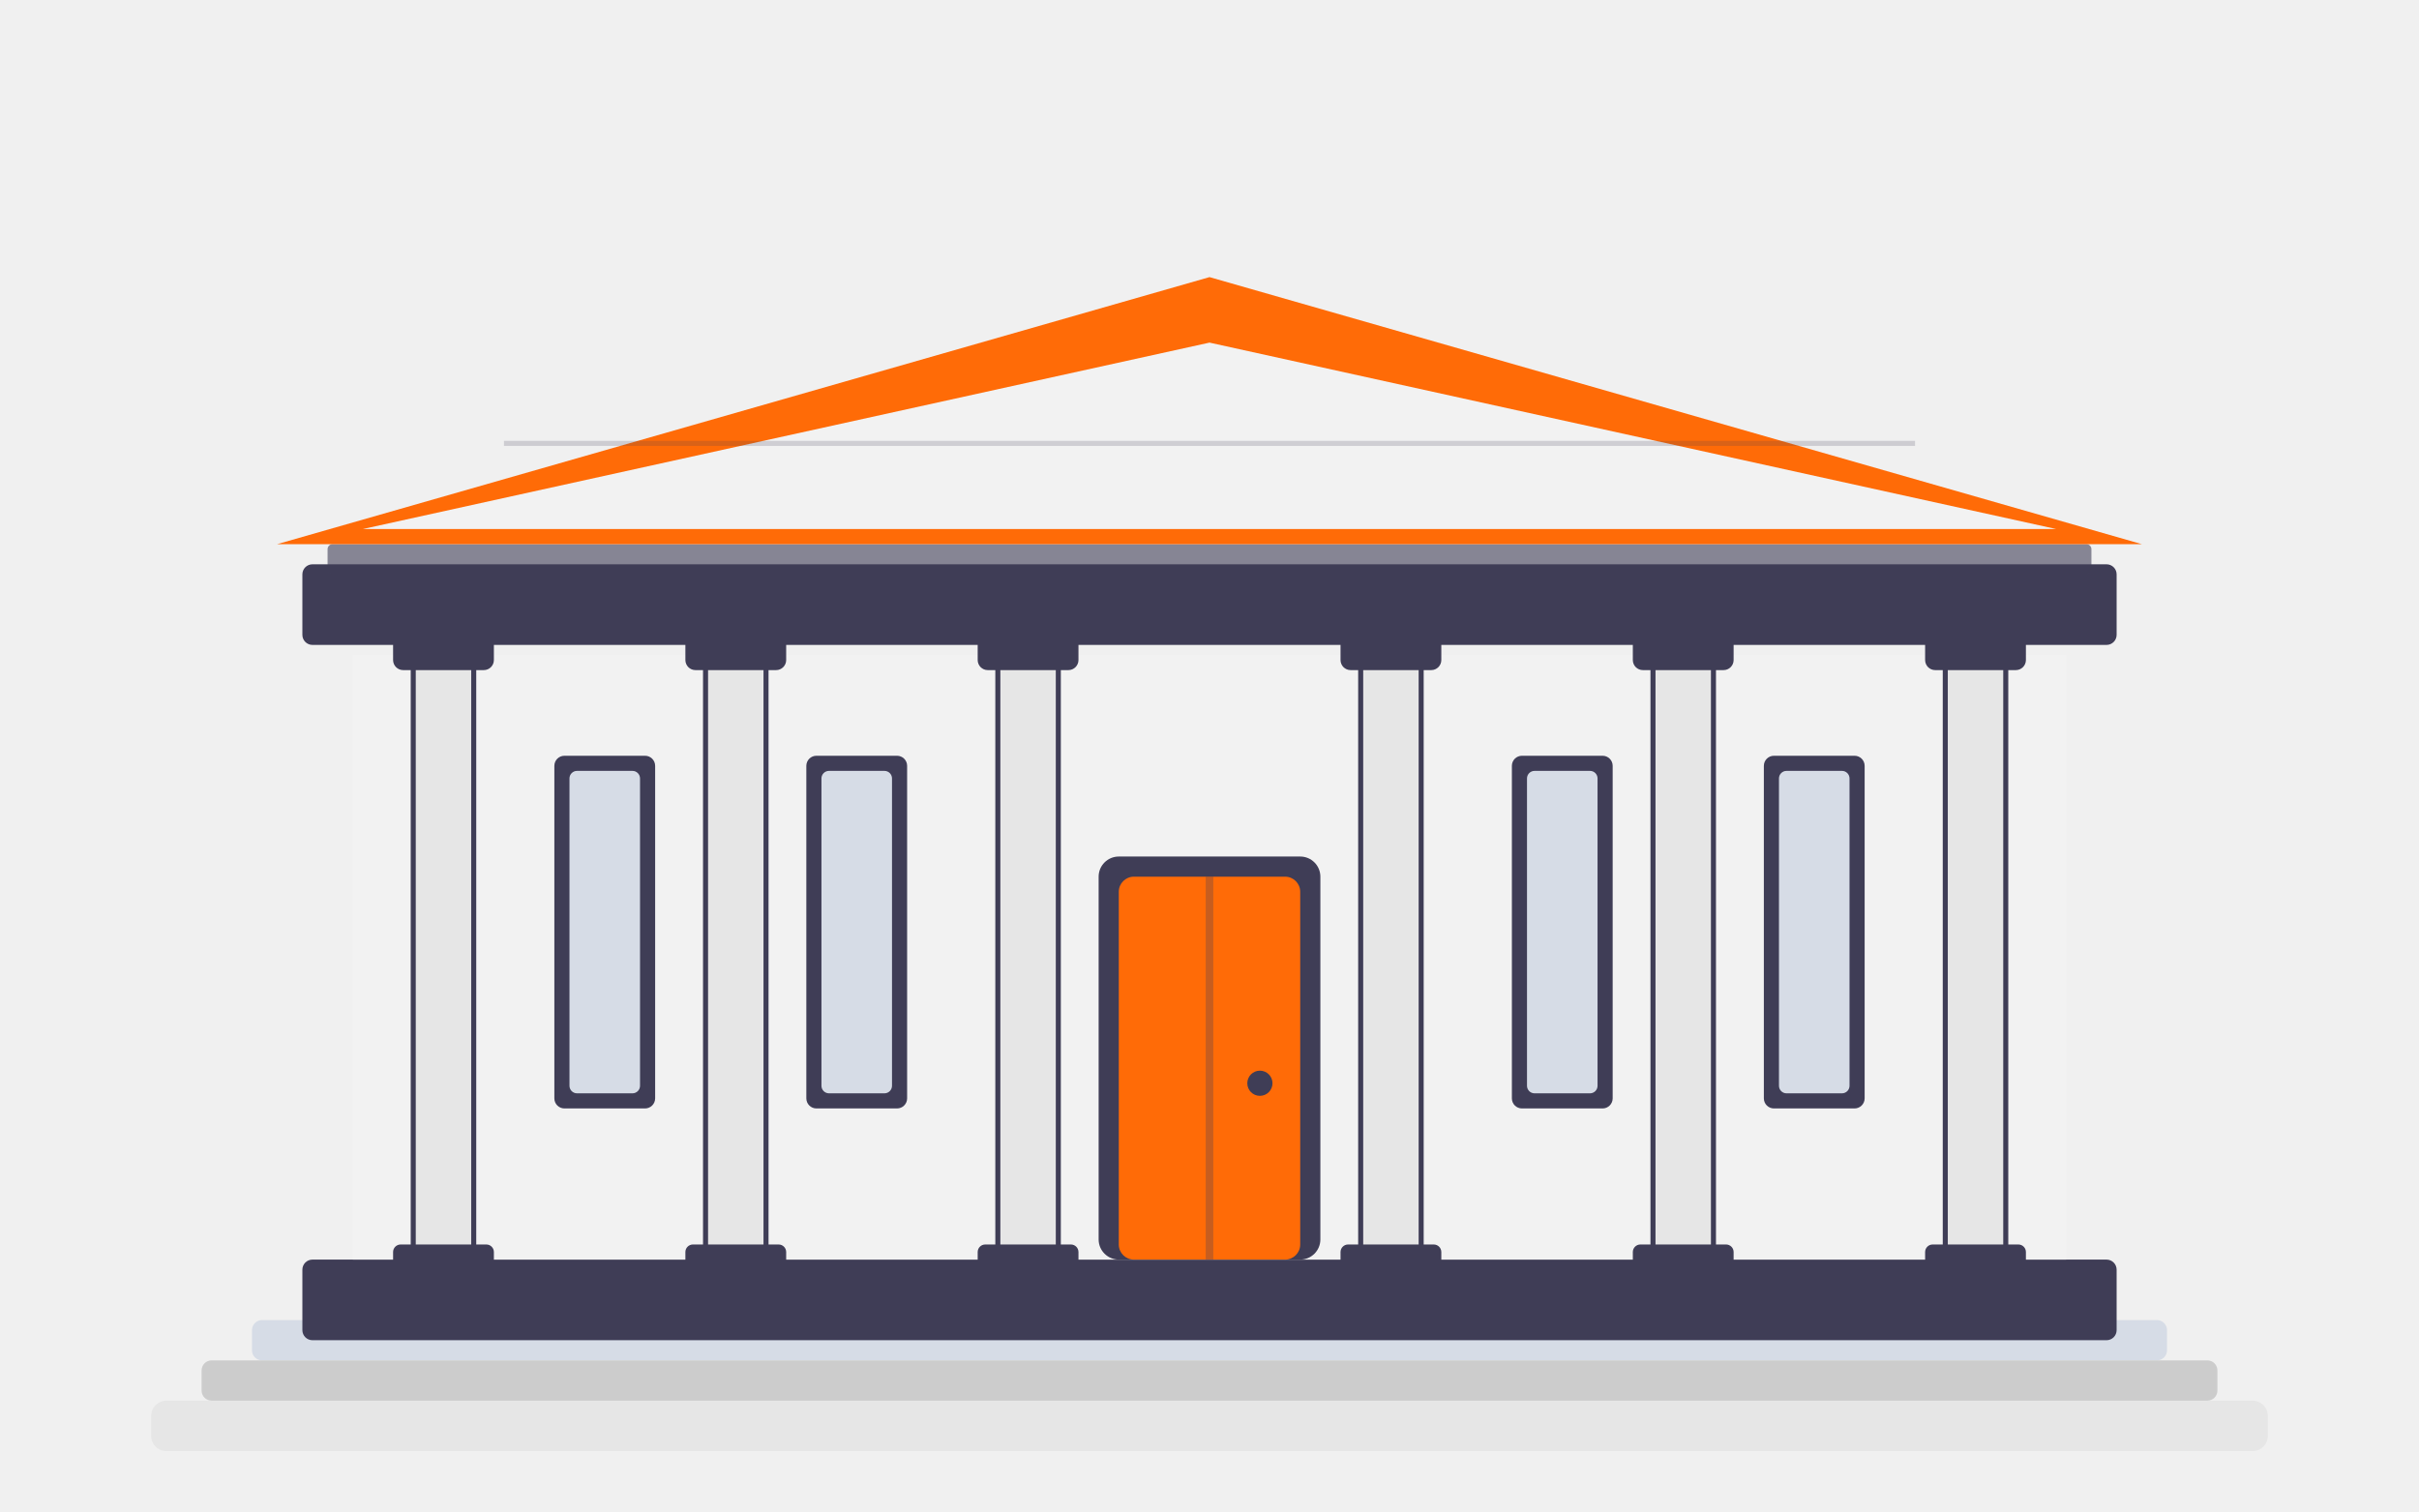
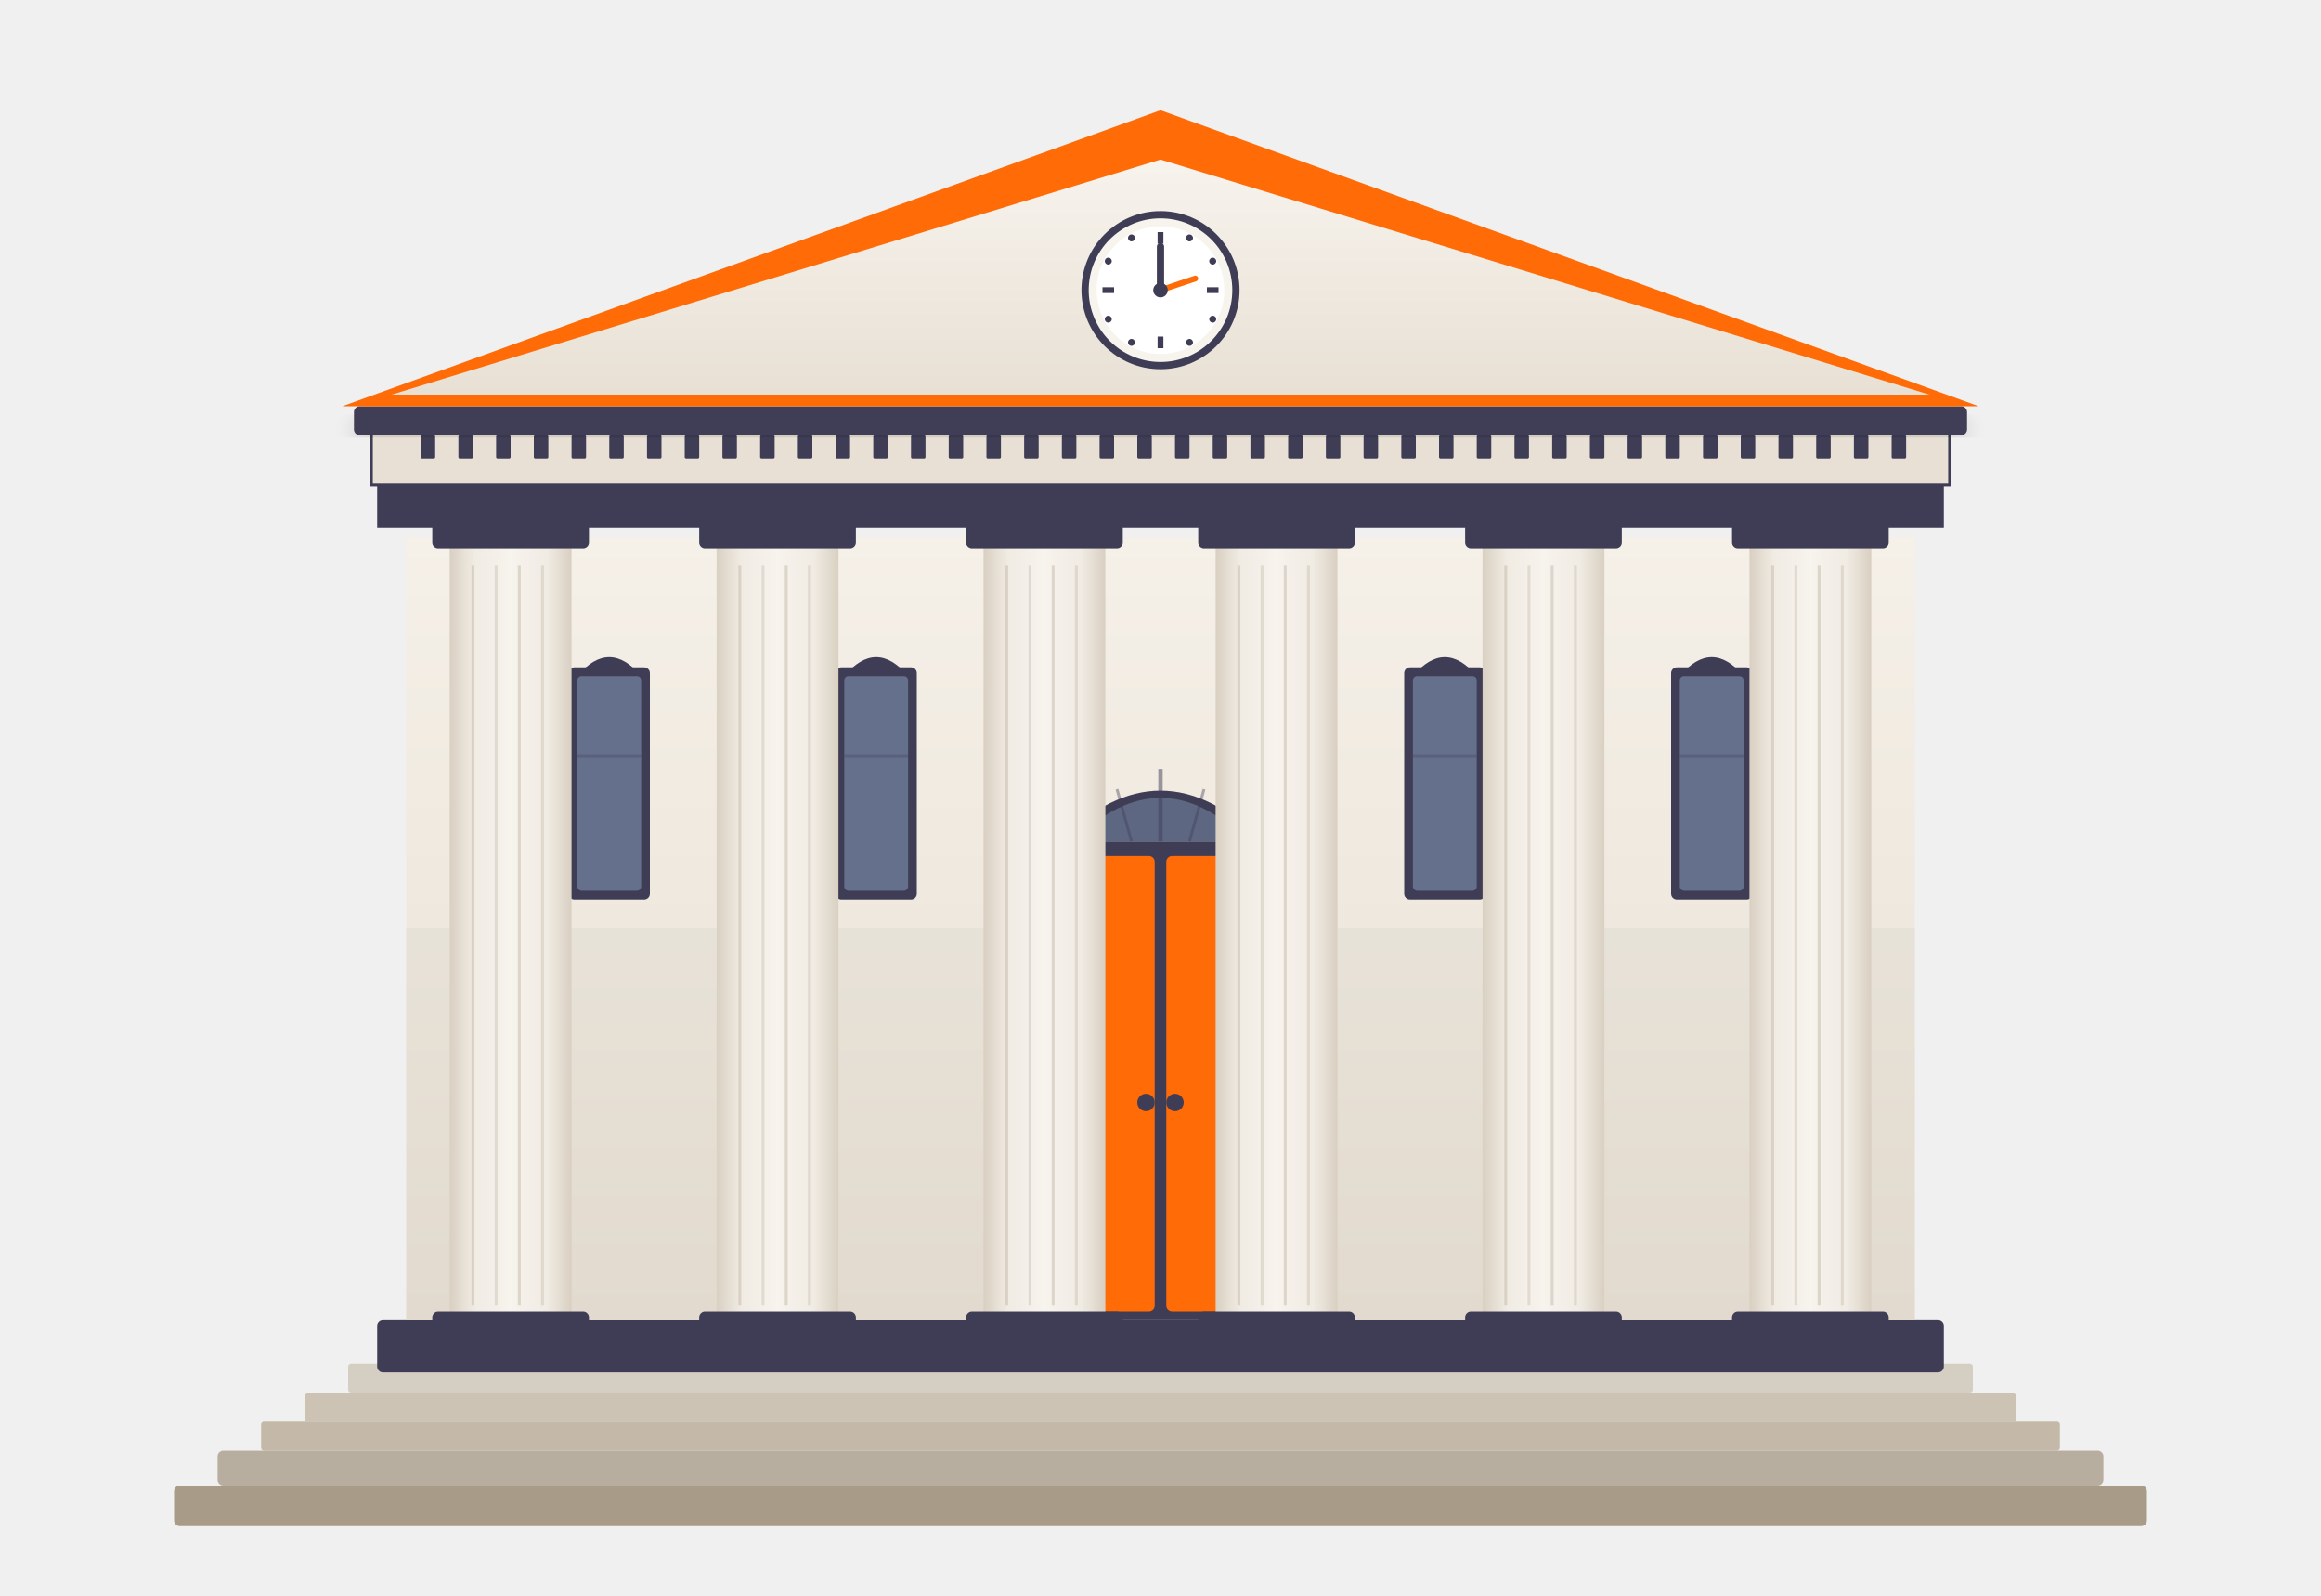
- <svg xmlns="http://www.w3.org/2000/svg" width="480" height="300" viewBox="0 0 480 300" role="img">
-   <rect x="50" y="262" width="380" height="8" rx="2" fill="#d6dce6" />
-   <rect x="40" y="270" width="400" height="8" rx="2" fill="#ccc" />
-   <rect x="30" y="278" width="420" height="10" rx="3" fill="#e6e6e6" />
-   <rect x="60" y="250" width="360" height="16" rx="2" fill="#3f3d56" />
-   <rect x="70" y="130" width="340" height="120" rx="0" fill="#f2f2f2" />
-   <rect x="110" y="150" width="20" height="70" rx="2" fill="#3f3d56" />
-   <rect x="113" y="153" width="14" height="64" rx="1.5" fill="#d6dce6" />
-   <rect x="160" y="150" width="20" height="70" rx="2" fill="#3f3d56" />
-   <rect x="163" y="153" width="14" height="64" rx="1.5" fill="#d6dce6" />
-   <rect x="300" y="150" width="20" height="70" rx="2" fill="#3f3d56" />
-   <rect x="303" y="153" width="14" height="64" rx="1.5" fill="#d6dce6" />
-   <rect x="350" y="150" width="20" height="70" rx="2" fill="#3f3d56" />
-   <rect x="353" y="153" width="14" height="64" rx="1.5" fill="#d6dce6" />
-   <rect x="218" y="170" width="44" height="80" rx="4" fill="#3f3d56" />
-   <rect x="222" y="174" width="36" height="76" rx="3" fill="#FF6B07" />
-   <line x1="240" y1="174" x2="240" y2="250" stroke="#3f3d56" stroke-width="1.5" opacity="0.3" />
-   <circle cx="250" cy="215" r="2.5" fill="#3f3d56" />
-   <rect x="82" y="130" width="12" height="120" rx="2" fill="#e6e6e6" stroke="#3f3d56" stroke-width="1" />
-   <rect x="140" y="130" width="12" height="120" rx="2" fill="#e6e6e6" stroke="#3f3d56" stroke-width="1" />
-   <rect x="198" y="130" width="12" height="120" rx="2" fill="#e6e6e6" stroke="#3f3d56" stroke-width="1" />
-   <rect x="270" y="130" width="12" height="120" rx="2" fill="#e6e6e6" stroke="#3f3d56" stroke-width="1" />
-   <rect x="328" y="130" width="12" height="120" rx="2" fill="#e6e6e6" stroke="#3f3d56" stroke-width="1" />
-   <rect x="386" y="130" width="12" height="120" rx="2" fill="#e6e6e6" stroke="#3f3d56" stroke-width="1" />
-   <rect x="78" y="125" width="20" height="8" rx="2" fill="#3f3d56" />
-   <rect x="136" y="125" width="20" height="8" rx="2" fill="#3f3d56" />
-   <rect x="194" y="125" width="20" height="8" rx="2" fill="#3f3d56" />
-   <rect x="266" y="125" width="20" height="8" rx="2" fill="#3f3d56" />
-   <rect x="324" y="125" width="20" height="8" rx="2" fill="#3f3d56" />
-   <rect x="382" y="125" width="20" height="8" rx="2" fill="#3f3d56" />
-   <rect x="78" y="247" width="20" height="5" rx="1.5" fill="#3f3d56" />
-   <rect x="136" y="247" width="20" height="5" rx="1.5" fill="#3f3d56" />
-   <rect x="194" y="247" width="20" height="5" rx="1.5" fill="#3f3d56" />
-   <rect x="266" y="247" width="20" height="5" rx="1.5" fill="#3f3d56" />
-   <rect x="324" y="247" width="20" height="5" rx="1.5" fill="#3f3d56" />
-   <rect x="382" y="247" width="20" height="5" rx="1.5" fill="#3f3d56" />
-   <rect x="60" y="112" width="360" height="16" rx="2" fill="#3f3d56" />
-   <rect x="65" y="108" width="350" height="6" rx="1" fill="#3f3d56" opacity="0.6" />
-   <polygon points="240,55 55,108 425,108" fill="#FF6B07" />
-   <polygon points="240,68 72,105 408,105" fill="#f2f2f2" />
-   <line x1="100" y1="88" x2="380" y2="88" stroke="#3f3d56" stroke-width="1" opacity="0.2" />
+ <svg xmlns="http://www.w3.org/2000/svg" width="800" height="550" viewBox="0 0 800 550" role="img">
+   <defs>
+     <linearGradient id="facadeGrad" x1="0" y1="0" x2="0" y2="1">
+       <stop offset="0%" stop-color="#f5f0e8" />
+       <stop offset="100%" stop-color="#e8e0d4" />
+     </linearGradient>
+     <linearGradient id="colGrad" x1="0" y1="0" x2="1" y2="0">
+       <stop offset="0%" stop-color="#d9d0c2" />
+       <stop offset="20%" stop-color="#f0ebe3" />
+       <stop offset="50%" stop-color="#f7f3ed" />
+       <stop offset="80%" stop-color="#f0ebe3" />
+       <stop offset="100%" stop-color="#d9d0c2" />
+     </linearGradient>
+     <linearGradient id="tympGrad" x1="0" y1="0" x2="0" y2="1">
+       <stop offset="0%" stop-color="#f7f3ed" />
+       <stop offset="100%" stop-color="#e8e0d4" />
+     </linearGradient>
+     <linearGradient id="stepGrad" x1="0" y1="0" x2="0" y2="1">
+       <stop offset="0%" stop-color="#e0d8cc" />
+       <stop offset="100%" stop-color="#ccc3b5" />
+     </linearGradient>
+     <filter id="shadow1" x="-2%" y="-2%" width="104%" height="110%">
+       <feDropShadow dx="0" dy="3" stdDeviation="3" flood-color="#000" flood-opacity="0.12" />
+     </filter>
+   </defs>
+   <rect x="120" y="470" width="560" height="10" rx="1" fill="#d5cec3" />
+   <rect x="105" y="480" width="590" height="10" rx="1" fill="#ccc3b5" />
+   <rect x="90" y="490" width="620" height="10" rx="1" fill="#c4b9a8" />
+   <rect x="75" y="500" width="650" height="12" rx="2" fill="#b8ae9f" />
+   <rect x="60" y="512" width="680" height="14" rx="2" fill="#a89b88" />
+   <rect x="130" y="455" width="540" height="18" rx="2" fill="#3f3d56" />
+   <rect x="140" y="185" width="520" height="270" rx="0" fill="url(#facadeGrad)" />
+   <rect x="140" y="320" width="520" height="135" rx="0" fill="#000" opacity="0.03" />
+   <rect x="196" y="230" width="28" height="80" rx="2" fill="#3f3d56" />
+   <rect x="199" y="233" width="22" height="74" rx="1.5" fill="#8ba4c4" opacity="0.5" />
+   <path d="M199,233 Q210,220 221,233" fill="#3f3d56" />
+   <rect x="199" y="260" width="22" height="1" fill="#3f3d56" opacity="0.3" />
+   <rect x="288" y="230" width="28" height="80" rx="2" fill="#3f3d56" />
+   <rect x="291" y="233" width="22" height="74" rx="1.5" fill="#8ba4c4" opacity="0.5" />
+   <path d="M291,233 Q302,220 313,233" fill="#3f3d56" />
+   <rect x="291" y="260" width="22" height="1" fill="#3f3d56" opacity="0.3" />
+   <rect x="484" y="230" width="28" height="80" rx="2" fill="#3f3d56" />
+   <rect x="487" y="233" width="22" height="74" rx="1.5" fill="#8ba4c4" opacity="0.5" />
+   <path d="M487,233 Q498,220 509,233" fill="#3f3d56" />
+   <rect x="487" y="260" width="22" height="1" fill="#3f3d56" opacity="0.3" />
+   <rect x="576" y="230" width="28" height="80" rx="2" fill="#3f3d56" />
+   <rect x="579" y="233" width="22" height="74" rx="1.5" fill="#8ba4c4" opacity="0.5" />
+   <path d="M579,233 Q590,220 601,233" fill="#3f3d56" />
+   <rect x="579" y="260" width="22" height="1" fill="#3f3d56" opacity="0.3" />
+   <rect x="365" y="290" width="70" height="165" rx="3" fill="#3f3d56" />
+   <rect x="370" y="295" width="28" height="157" rx="2" fill="#FF6B07" />
+   <rect x="402" y="295" width="28" height="157" rx="2" fill="#FF6B07" />
+   <circle cx="395" cy="380" r="3" fill="#3f3d56" />
+   <circle cx="405" cy="380" r="3" fill="#3f3d56" />
+   <path d="M365,290 Q400,255 435,290" fill="#3f3d56" />
+   <path d="M370,290 Q400,260 430,290" fill="#8ba4c4" opacity="0.4" />
+   <line x1="400" y1="265" x2="400" y2="290" stroke="#3f3d56" stroke-width="1.5" opacity="0.5" />
+   <line x1="385" y1="272" x2="390" y2="290" stroke="#3f3d56" stroke-width="1" opacity="0.4" />
+   <line x1="415" y1="272" x2="410" y2="290" stroke="#3f3d56" stroke-width="1" opacity="0.4" />
+   <rect x="155" y="185" width="42" height="270" rx="3" fill="url(#colGrad)" />
+   <line x1="163" y1="195" x2="163" y2="450" stroke="#c4b9a8" stroke-width="1" opacity="0.5" />
+   <line x1="171" y1="195" x2="171" y2="450" stroke="#c4b9a8" stroke-width="1" opacity="0.4" />
+   <line x1="179" y1="195" x2="179" y2="450" stroke="#c4b9a8" stroke-width="1" opacity="0.5" />
+   <line x1="187" y1="195" x2="187" y2="450" stroke="#c4b9a8" stroke-width="1" opacity="0.4" />
+   <rect x="247" y="185" width="42" height="270" rx="3" fill="url(#colGrad)" />
+   <line x1="255" y1="195" x2="255" y2="450" stroke="#c4b9a8" stroke-width="1" opacity="0.5" />
+   <line x1="263" y1="195" x2="263" y2="450" stroke="#c4b9a8" stroke-width="1" opacity="0.4" />
+   <line x1="271" y1="195" x2="271" y2="450" stroke="#c4b9a8" stroke-width="1" opacity="0.5" />
+   <line x1="279" y1="195" x2="279" y2="450" stroke="#c4b9a8" stroke-width="1" opacity="0.4" />
+   <rect x="339" y="185" width="42" height="270" rx="3" fill="url(#colGrad)" />
+   <line x1="347" y1="195" x2="347" y2="450" stroke="#c4b9a8" stroke-width="1" opacity="0.5" />
+   <line x1="355" y1="195" x2="355" y2="450" stroke="#c4b9a8" stroke-width="1" opacity="0.4" />
+   <line x1="363" y1="195" x2="363" y2="450" stroke="#c4b9a8" stroke-width="1" opacity="0.5" />
+   <line x1="371" y1="195" x2="371" y2="450" stroke="#c4b9a8" stroke-width="1" opacity="0.4" />
+   <rect x="419" y="185" width="42" height="270" rx="3" fill="url(#colGrad)" />
+   <line x1="427" y1="195" x2="427" y2="450" stroke="#c4b9a8" stroke-width="1" opacity="0.5" />
+   <line x1="435" y1="195" x2="435" y2="450" stroke="#c4b9a8" stroke-width="1" opacity="0.4" />
+   <line x1="443" y1="195" x2="443" y2="450" stroke="#c4b9a8" stroke-width="1" opacity="0.5" />
+   <line x1="451" y1="195" x2="451" y2="450" stroke="#c4b9a8" stroke-width="1" opacity="0.4" />
+   <rect x="511" y="185" width="42" height="270" rx="3" fill="url(#colGrad)" />
+   <line x1="519" y1="195" x2="519" y2="450" stroke="#c4b9a8" stroke-width="1" opacity="0.5" />
+   <line x1="527" y1="195" x2="527" y2="450" stroke="#c4b9a8" stroke-width="1" opacity="0.4" />
+   <line x1="535" y1="195" x2="535" y2="450" stroke="#c4b9a8" stroke-width="1" opacity="0.5" />
+   <line x1="543" y1="195" x2="543" y2="450" stroke="#c4b9a8" stroke-width="1" opacity="0.4" />
+   <rect x="603" y="185" width="42" height="270" rx="3" fill="url(#colGrad)" />
+   <line x1="611" y1="195" x2="611" y2="450" stroke="#c4b9a8" stroke-width="1" opacity="0.5" />
+   <line x1="619" y1="195" x2="619" y2="450" stroke="#c4b9a8" stroke-width="1" opacity="0.4" />
+   <line x1="627" y1="195" x2="627" y2="450" stroke="#c4b9a8" stroke-width="1" opacity="0.5" />
+   <line x1="635" y1="195" x2="635" y2="450" stroke="#c4b9a8" stroke-width="1" opacity="0.4" />
+   <rect x="149" y="179" width="54" height="10" rx="2" fill="#3f3d56" />
+   <rect x="241" y="179" width="54" height="10" rx="2" fill="#3f3d56" />
+   <rect x="333" y="179" width="54" height="10" rx="2" fill="#3f3d56" />
+   <rect x="413" y="179" width="54" height="10" rx="2" fill="#3f3d56" />
+   <rect x="505" y="179" width="54" height="10" rx="2" fill="#3f3d56" />
+   <rect x="597" y="179" width="54" height="10" rx="2" fill="#3f3d56" />
+   <rect x="149" y="452" width="54" height="6" rx="2" fill="#3f3d56" />
+   <rect x="241" y="452" width="54" height="6" rx="2" fill="#3f3d56" />
+   <rect x="333" y="452" width="54" height="6" rx="2" fill="#3f3d56" />
+   <rect x="413" y="452" width="54" height="6" rx="2" fill="#3f3d56" />
+   <rect x="505" y="452" width="54" height="6" rx="2" fill="#3f3d56" />
+   <rect x="597" y="452" width="54" height="6" rx="2" fill="#3f3d56" />
+   <rect x="130" y="164" width="540" height="18" rx="0" fill="#3f3d56" />
+   <rect x="128" y="147" width="544" height="20" rx="0" fill="#e8e0d4" stroke="#3f3d56" stroke-width="1" />
+   <g fill="#3f3d56">
+     <rect x="145" y="150" width="5" height="8" rx="0.5" />
+     <rect x="158" y="150" width="5" height="8" rx="0.5" />
+     <rect x="171" y="150" width="5" height="8" rx="0.5" />
+     <rect x="184" y="150" width="5" height="8" rx="0.5" />
+     <rect x="197" y="150" width="5" height="8" rx="0.5" />
+     <rect x="210" y="150" width="5" height="8" rx="0.5" />
+     <rect x="223" y="150" width="5" height="8" rx="0.5" />
+     <rect x="236" y="150" width="5" height="8" rx="0.5" />
+     <rect x="249" y="150" width="5" height="8" rx="0.5" />
+     <rect x="262" y="150" width="5" height="8" rx="0.5" />
+     <rect x="275" y="150" width="5" height="8" rx="0.5" />
+     <rect x="288" y="150" width="5" height="8" rx="0.5" />
+     <rect x="301" y="150" width="5" height="8" rx="0.5" />
+     <rect x="314" y="150" width="5" height="8" rx="0.5" />
+     <rect x="327" y="150" width="5" height="8" rx="0.5" />
+     <rect x="340" y="150" width="5" height="8" rx="0.5" />
+     <rect x="353" y="150" width="5" height="8" rx="0.5" />
+     <rect x="366" y="150" width="5" height="8" rx="0.5" />
+     <rect x="379" y="150" width="5" height="8" rx="0.5" />
+     <rect x="392" y="150" width="5" height="8" rx="0.5" />
+     <rect x="405" y="150" width="5" height="8" rx="0.5" />
+     <rect x="418" y="150" width="5" height="8" rx="0.5" />
+     <rect x="431" y="150" width="5" height="8" rx="0.5" />
+     <rect x="444" y="150" width="5" height="8" rx="0.5" />
+     <rect x="457" y="150" width="5" height="8" rx="0.5" />
+     <rect x="470" y="150" width="5" height="8" rx="0.5" />
+     <rect x="483" y="150" width="5" height="8" rx="0.5" />
+     <rect x="496" y="150" width="5" height="8" rx="0.5" />
+     <rect x="509" y="150" width="5" height="8" rx="0.5" />
+     <rect x="522" y="150" width="5" height="8" rx="0.5" />
+     <rect x="535" y="150" width="5" height="8" rx="0.5" />
+     <rect x="548" y="150" width="5" height="8" rx="0.5" />
+     <rect x="561" y="150" width="5" height="8" rx="0.5" />
+     <rect x="574" y="150" width="5" height="8" rx="0.5" />
+     <rect x="587" y="150" width="5" height="8" rx="0.5" />
+     <rect x="600" y="150" width="5" height="8" rx="0.5" />
+     <rect x="613" y="150" width="5" height="8" rx="0.5" />
+     <rect x="626" y="150" width="5" height="8" rx="0.5" />
+     <rect x="639" y="150" width="5" height="8" rx="0.5" />
+     <rect x="652" y="150" width="5" height="8" rx="0.5" />
+   </g>
+   <rect x="122" y="140" width="556" height="10" rx="2" fill="#3f3d56" filter="url(#shadow1)" />
+   <polygon points="400,38 118,140 682,140" fill="#FF6B07" />
+   <polygon points="400,55 135,136 665,136" fill="url(#tympGrad)" />
+   <circle cx="400" cy="100" r="26" fill="#f7f3ed" stroke="#3f3d56" stroke-width="2.5" />
+   <circle cx="400" cy="100" r="22" fill="#fff" />
+   <line x1="400" y1="80" x2="400" y2="84" stroke="#3f3d56" stroke-width="2" />
+   <line x1="400" y1="116" x2="400" y2="120" stroke="#3f3d56" stroke-width="2" />
+   <line x1="380" y1="100" x2="384" y2="100" stroke="#3f3d56" stroke-width="2" />
+   <line x1="416" y1="100" x2="420" y2="100" stroke="#3f3d56" stroke-width="2" />
+   <circle cx="410" cy="82" r="1.2" fill="#3f3d56" />
+   <circle cx="418" cy="90" r="1.2" fill="#3f3d56" />
+   <circle cx="418" cy="110" r="1.2" fill="#3f3d56" />
+   <circle cx="410" cy="118" r="1.2" fill="#3f3d56" />
+   <circle cx="390" cy="118" r="1.2" fill="#3f3d56" />
+   <circle cx="382" cy="110" r="1.2" fill="#3f3d56" />
+   <circle cx="382" cy="90" r="1.2" fill="#3f3d56" />
+   <circle cx="390" cy="82" r="1.2" fill="#3f3d56" />
+   <line x1="400" y1="100" x2="400" y2="85" stroke="#3f3d56" stroke-width="2.5" stroke-linecap="round" />
+   <line x1="400" y1="100" x2="412" y2="96" stroke="#FF6B07" stroke-width="2" stroke-linecap="round" />
+   <circle cx="400" cy="100" r="2.5" fill="#3f3d56" />
</svg>
